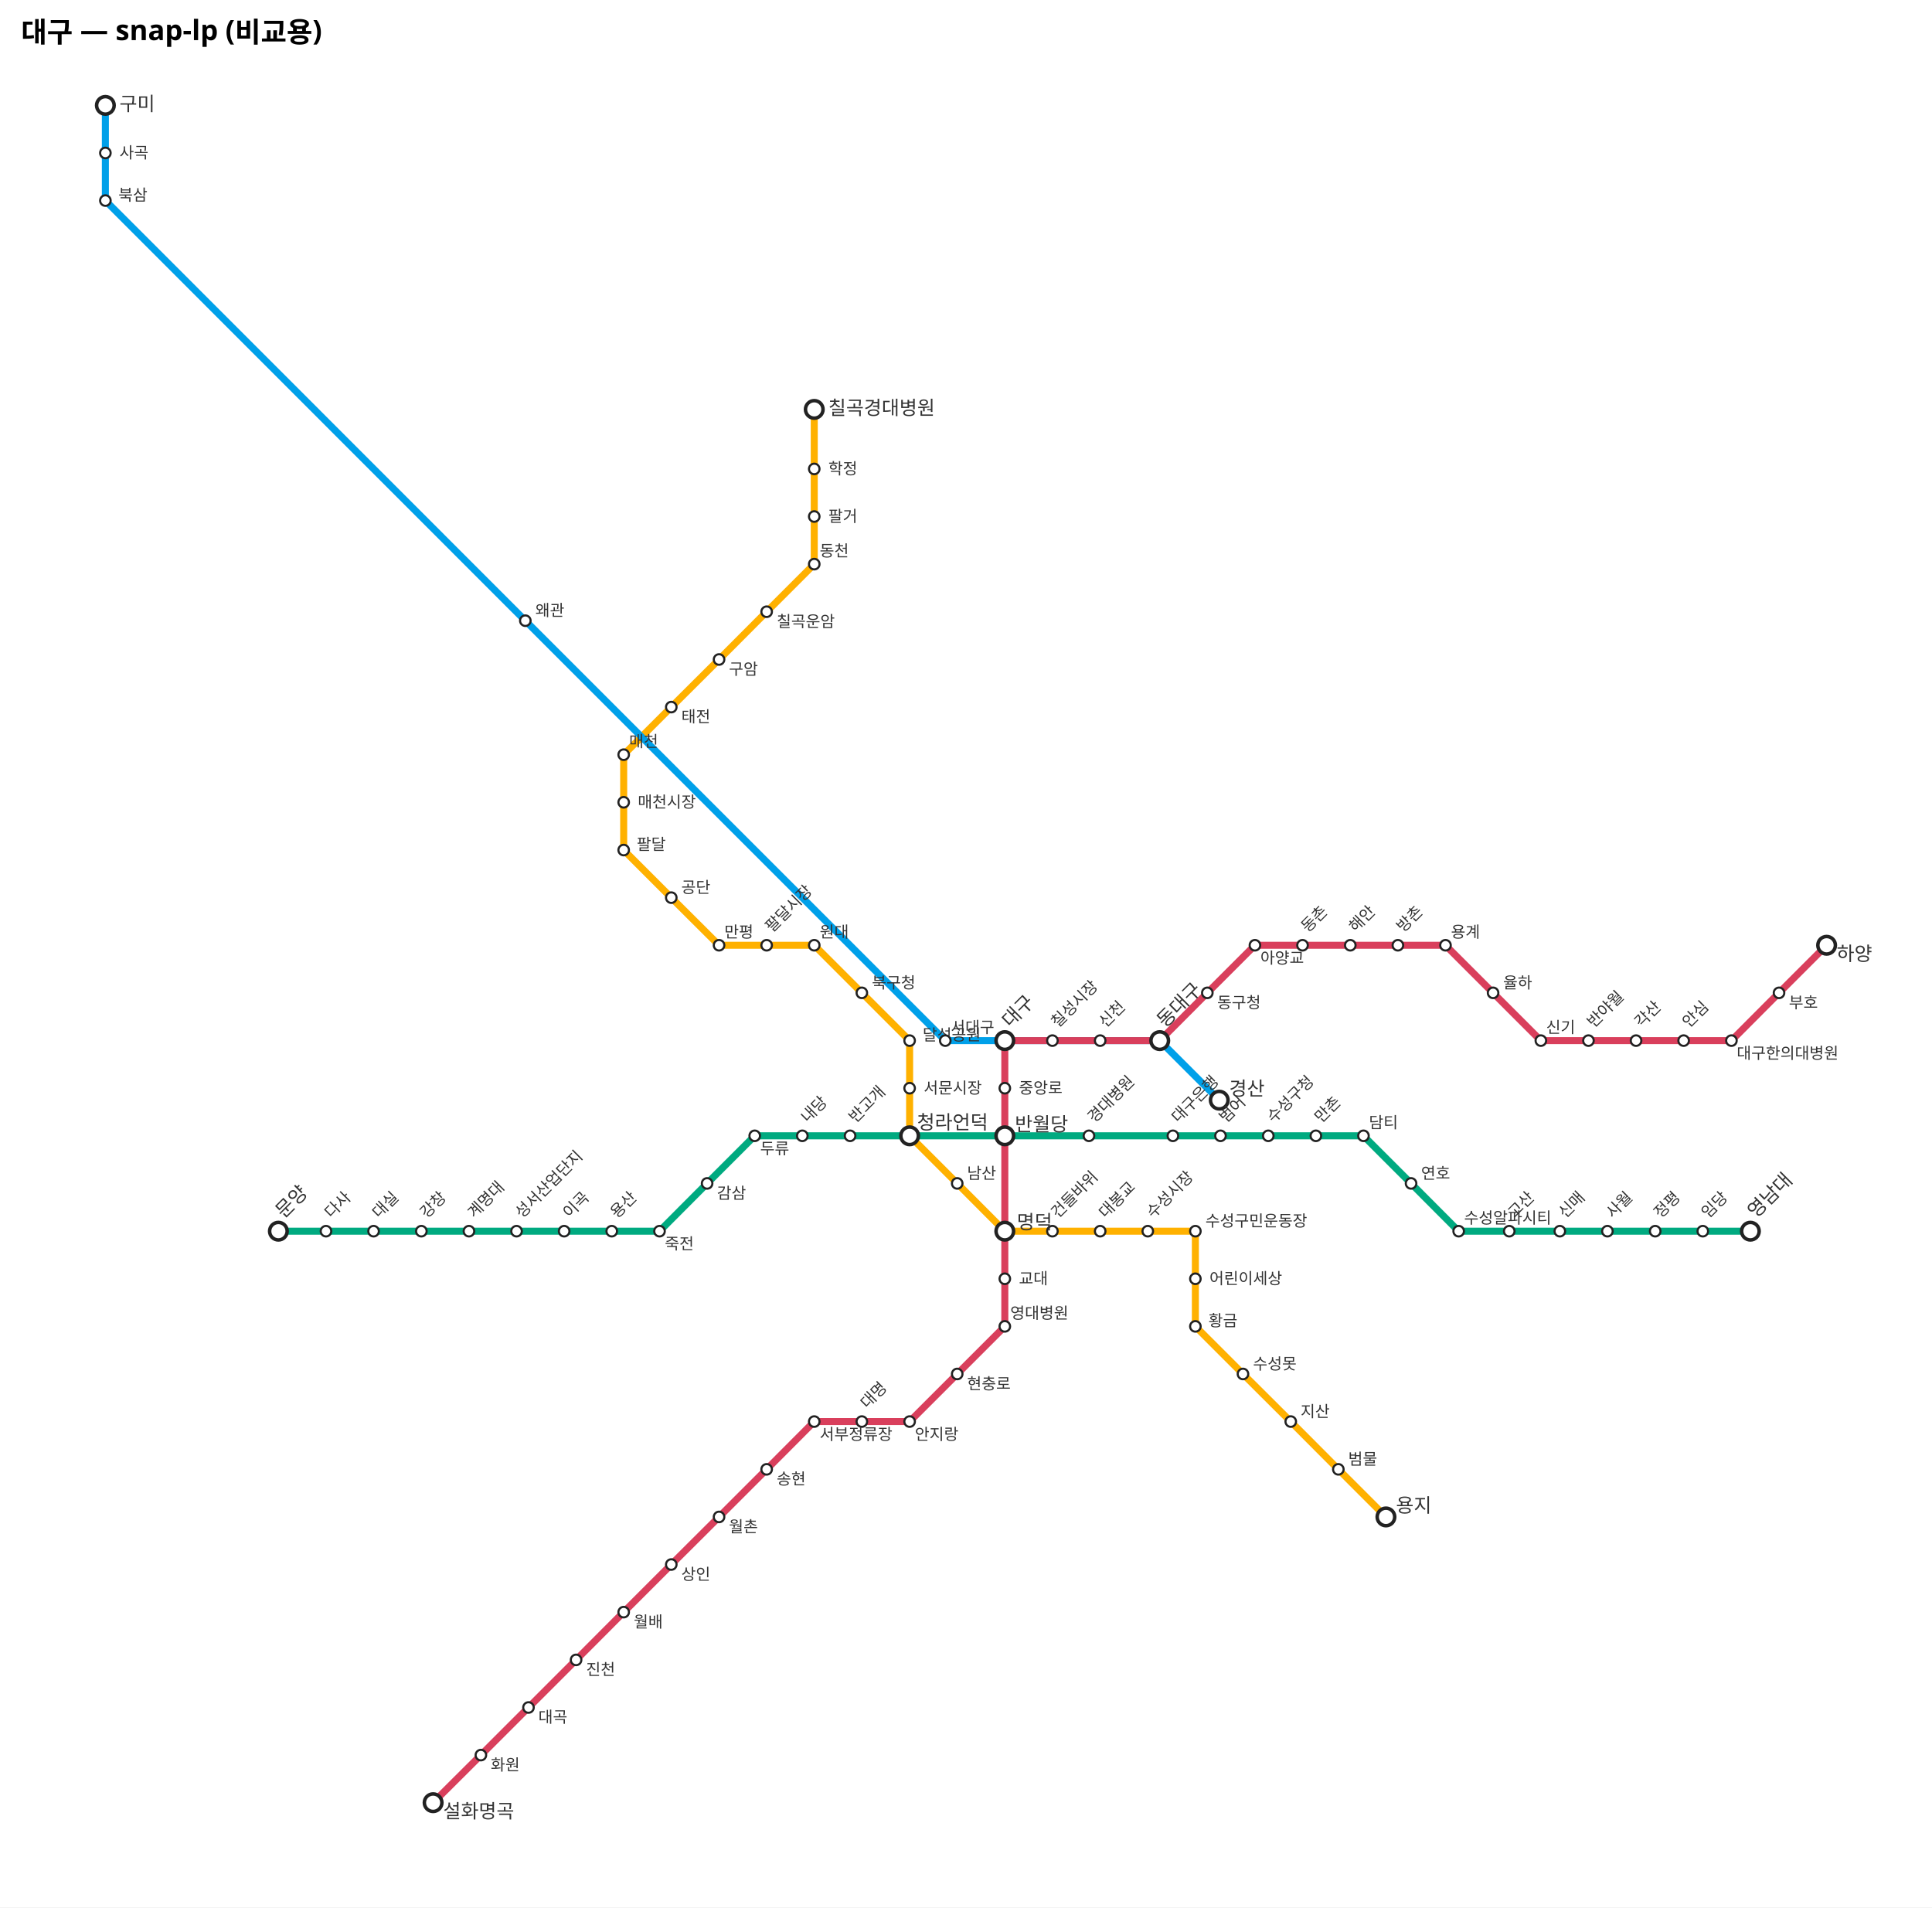
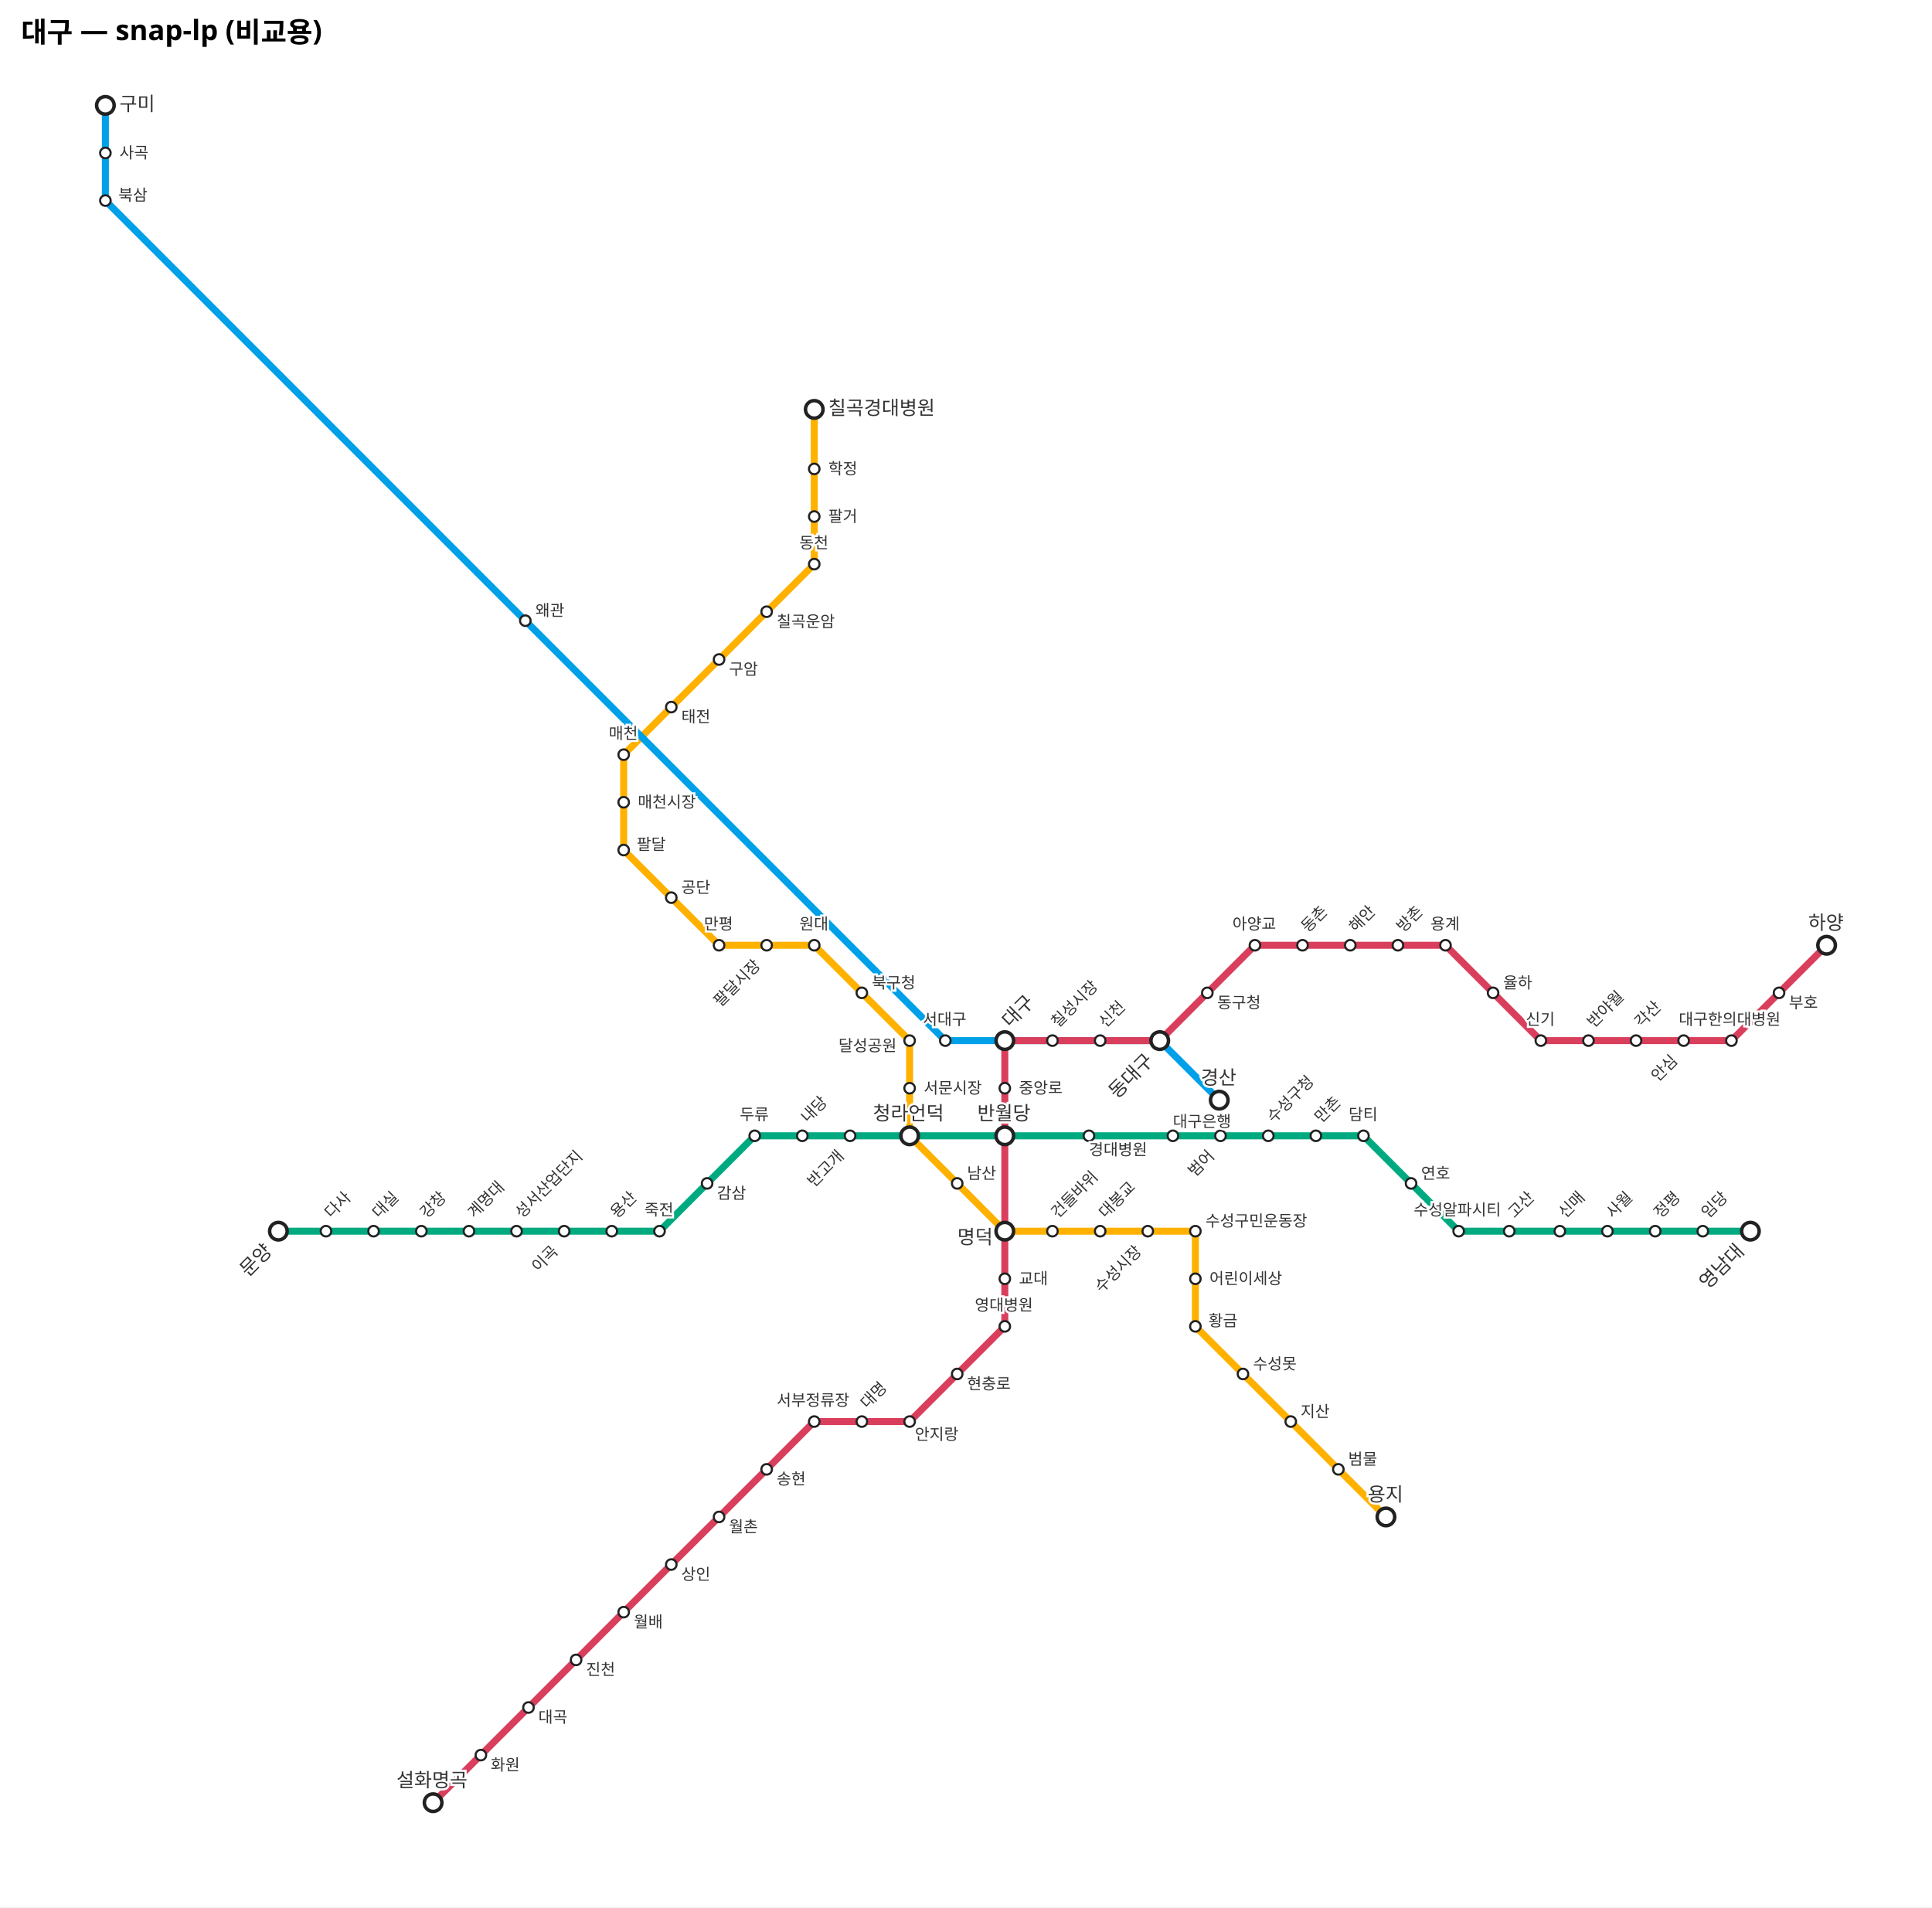
<svg xmlns="http://www.w3.org/2000/svg" viewBox="0 0 1100 1086" font-family="sans-serif">
  <rect width="100%" height="100%" fill="#fff" />
  <text x="12" y="24" font-size="16" font-weight="700">대구 — snap-lp (비교용)</text>
  <line x1="931.5" y1="592.5" x2="904.4" y2="592.5" stroke="#D93F5C" stroke-width="4" stroke-linecap="round" />
  <line x1="931.5" y1="592.5" x2="958.6" y2="592.5" stroke="#D93F5C" stroke-width="4" stroke-linecap="round" />
  <line x1="402.6" y1="673.8" x2="429.7" y2="646.7" stroke="#00AA80" stroke-width="4" stroke-linecap="round" />
  <line x1="402.6" y1="673.8" x2="375.5" y2="701.0" stroke="#00AA80" stroke-width="4" stroke-linecap="round" />
  <line x1="239.9" y1="701.0" x2="267.0" y2="701.0" stroke="#00AA80" stroke-width="4" stroke-linecap="round" />
  <line x1="239.9" y1="701.0" x2="212.7" y2="701.0" stroke="#00AA80" stroke-width="4" stroke-linecap="round" />
  <line x1="599.2" y1="701.0" x2="626.4" y2="701.0" stroke="#FFB100" stroke-width="4" stroke-linecap="round" />
  <line x1="599.2" y1="701.0" x2="572.1" y2="701.0" stroke="#FFB100" stroke-width="4" stroke-linecap="round" />
  <line x1="620.0" y1="646.7" x2="667.8" y2="646.7" stroke="#00AA80" stroke-width="4" stroke-linecap="round" />
  <line x1="620.0" y1="646.7" x2="572.1" y2="646.7" stroke="#00AA80" stroke-width="4" stroke-linecap="round" />
  <line x1="694.2" y1="626.4" x2="660.3" y2="592.5" stroke="#00A0E9" stroke-width="4" stroke-linecap="round" />
  <line x1="267.0" y1="701.0" x2="294.1" y2="701.0" stroke="#00AA80" stroke-width="4" stroke-linecap="round" />
  <line x1="859.3" y1="701.0" x2="830.5" y2="701.0" stroke="#00AA80" stroke-width="4" stroke-linecap="round" />
  <line x1="859.3" y1="701.0" x2="888.1" y2="701.0" stroke="#00AA80" stroke-width="4" stroke-linecap="round" />
  <line x1="382.2" y1="511.1" x2="409.4" y2="538.2" stroke="#FFB100" stroke-width="4" stroke-linecap="round" />
  <line x1="382.2" y1="511.1" x2="355.1" y2="484.0" stroke="#FFB100" stroke-width="4" stroke-linecap="round" />
  <line x1="572.1" y1="728.1" x2="572.1" y2="701.0" stroke="#D93F5C" stroke-width="4" stroke-linecap="round" />
  <line x1="572.1" y1="728.1" x2="572.1" y2="755.2" stroke="#D93F5C" stroke-width="4" stroke-linecap="round" />
  <line x1="60.0" y1="60.0" x2="60.0" y2="87.1" stroke="#00A0E9" stroke-width="4" stroke-linecap="round" />
  <line x1="409.4" y1="375.5" x2="436.5" y2="348.3" stroke="#FFB100" stroke-width="4" stroke-linecap="round" />
  <line x1="409.4" y1="375.5" x2="382.2" y2="402.6" stroke="#FFB100" stroke-width="4" stroke-linecap="round" />
  <line x1="545.0" y1="673.8" x2="572.1" y2="701.0" stroke="#FFB100" stroke-width="4" stroke-linecap="round" />
  <line x1="545.0" y1="673.8" x2="517.9" y2="646.7" stroke="#FFB100" stroke-width="4" stroke-linecap="round" />
  <line x1="456.8" y1="646.7" x2="429.7" y2="646.7" stroke="#00AA80" stroke-width="4" stroke-linecap="round" />
  <line x1="456.8" y1="646.7" x2="484.0" y2="646.7" stroke="#00AA80" stroke-width="4" stroke-linecap="round" />
  <line x1="185.6" y1="701.0" x2="212.7" y2="701.0" stroke="#00AA80" stroke-width="4" stroke-linecap="round" />
  <line x1="185.6" y1="701.0" x2="158.5" y2="701.0" stroke="#00AA80" stroke-width="4" stroke-linecap="round" />
  <line x1="517.9" y1="592.5" x2="490.7" y2="565.3" stroke="#FFB100" stroke-width="4" stroke-linecap="round" />
  <line x1="517.9" y1="592.5" x2="517.9" y2="619.6" stroke="#FFB100" stroke-width="4" stroke-linecap="round" />
  <line x1="776.3" y1="646.7" x2="749.2" y2="646.7" stroke="#00AA80" stroke-width="4" stroke-linecap="round" />
  <line x1="776.3" y1="646.7" x2="803.4" y2="673.8" stroke="#00AA80" stroke-width="4" stroke-linecap="round" />
  <line x1="300.9" y1="972.2" x2="328.0" y2="945.1" stroke="#D93F5C" stroke-width="4" stroke-linecap="round" />
  <line x1="300.9" y1="972.2" x2="273.8" y2="999.3" stroke="#D93F5C" stroke-width="4" stroke-linecap="round" />
  <line x1="572.1" y1="592.5" x2="660.3" y2="592.5" stroke="#00A0E9" stroke-width="4" stroke-linecap="round" />
  <line x1="572.1" y1="592.5" x2="538.2" y2="592.5" stroke="#00A0E9" stroke-width="4" stroke-linecap="round" />
  <line x1="572.1" y1="592.5" x2="572.1" y2="619.6" stroke="#D93F5C" stroke-width="4" stroke-linecap="round" />
  <line x1="572.1" y1="592.5" x2="599.2" y2="592.5" stroke="#D93F5C" stroke-width="4" stroke-linecap="round" />
  <line x1="667.8" y1="646.7" x2="694.9" y2="646.7" stroke="#00AA80" stroke-width="4" stroke-linecap="round" />
  <line x1="985.8" y1="592.5" x2="1012.9" y2="565.3" stroke="#D93F5C" stroke-width="4" stroke-linecap="round" />
  <line x1="985.8" y1="592.5" x2="958.6" y2="592.5" stroke="#D93F5C" stroke-width="4" stroke-linecap="round" />
  <line x1="490.7" y1="809.4" x2="463.6" y2="809.4" stroke="#D93F5C" stroke-width="4" stroke-linecap="round" />
  <line x1="490.7" y1="809.4" x2="517.9" y2="809.4" stroke="#D93F5C" stroke-width="4" stroke-linecap="round" />
  <line x1="626.4" y1="701.0" x2="653.5" y2="701.0" stroke="#FFB100" stroke-width="4" stroke-linecap="round" />
  <line x1="687.4" y1="565.3" x2="660.3" y2="592.5" stroke="#D93F5C" stroke-width="4" stroke-linecap="round" />
  <line x1="687.4" y1="565.3" x2="714.5" y2="538.2" stroke="#D93F5C" stroke-width="4" stroke-linecap="round" />
  <line x1="660.3" y1="592.5" x2="626.4" y2="592.5" stroke="#D93F5C" stroke-width="4" stroke-linecap="round" />
  <line x1="463.6" y1="321.2" x2="436.5" y2="348.3" stroke="#FFB100" stroke-width="4" stroke-linecap="round" />
  <line x1="463.6" y1="321.2" x2="463.6" y2="294.1" stroke="#FFB100" stroke-width="4" stroke-linecap="round" />
  <line x1="741.6" y1="538.2" x2="714.5" y2="538.2" stroke="#D93F5C" stroke-width="4" stroke-linecap="round" />
  <line x1="741.6" y1="538.2" x2="768.8" y2="538.2" stroke="#D93F5C" stroke-width="4" stroke-linecap="round" />
  <line x1="749.2" y1="646.7" x2="722.1" y2="646.7" stroke="#00AA80" stroke-width="4" stroke-linecap="round" />
  <line x1="409.4" y1="538.2" x2="436.5" y2="538.2" stroke="#FFB100" stroke-width="4" stroke-linecap="round" />
  <line x1="355.1" y1="429.7" x2="355.1" y2="456.8" stroke="#FFB100" stroke-width="4" stroke-linecap="round" />
  <line x1="355.1" y1="429.7" x2="382.2" y2="402.6" stroke="#FFB100" stroke-width="4" stroke-linecap="round" />
  <line x1="355.1" y1="456.8" x2="355.1" y2="484.0" stroke="#FFB100" stroke-width="4" stroke-linecap="round" />
  <line x1="572.1" y1="701.0" x2="572.1" y2="646.7" stroke="#D93F5C" stroke-width="4" stroke-linecap="round" />
  <line x1="484.0" y1="646.7" x2="517.9" y2="646.7" stroke="#00AA80" stroke-width="4" stroke-linecap="round" />
  <line x1="904.4" y1="592.5" x2="877.3" y2="592.5" stroke="#D93F5C" stroke-width="4" stroke-linecap="round" />
  <line x1="572.1" y1="646.7" x2="572.1" y2="619.6" stroke="#D93F5C" stroke-width="4" stroke-linecap="round" />
  <line x1="572.1" y1="646.7" x2="517.9" y2="646.7" stroke="#00AA80" stroke-width="4" stroke-linecap="round" />
  <line x1="795.9" y1="538.2" x2="823.0" y2="538.2" stroke="#D93F5C" stroke-width="4" stroke-linecap="round" />
  <line x1="795.9" y1="538.2" x2="768.8" y2="538.2" stroke="#D93F5C" stroke-width="4" stroke-linecap="round" />
  <line x1="762.0" y1="836.6" x2="789.1" y2="863.7" stroke="#FFB100" stroke-width="4" stroke-linecap="round" />
  <line x1="762.0" y1="836.6" x2="734.9" y2="809.4" stroke="#FFB100" stroke-width="4" stroke-linecap="round" />
  <line x1="694.9" y1="646.7" x2="722.1" y2="646.7" stroke="#00AA80" stroke-width="4" stroke-linecap="round" />
  <line x1="1012.9" y1="565.3" x2="1040.0" y2="538.2" stroke="#D93F5C" stroke-width="4" stroke-linecap="round" />
  <line x1="490.7" y1="565.3" x2="463.6" y2="538.2" stroke="#FFB100" stroke-width="4" stroke-linecap="round" />
  <line x1="60.0" y1="114.2" x2="60.0" y2="87.1" stroke="#00A0E9" stroke-width="4" stroke-linecap="round" />
  <line x1="60.0" y1="114.2" x2="299.1" y2="353.4" stroke="#00A0E9" stroke-width="4" stroke-linecap="round" />
  <line x1="915.2" y1="701.0" x2="888.1" y2="701.0" stroke="#00AA80" stroke-width="4" stroke-linecap="round" />
  <line x1="915.2" y1="701.0" x2="942.4" y2="701.0" stroke="#00AA80" stroke-width="4" stroke-linecap="round" />
  <line x1="382.2" y1="890.8" x2="355.1" y2="917.9" stroke="#D93F5C" stroke-width="4" stroke-linecap="round" />
  <line x1="382.2" y1="890.8" x2="409.4" y2="863.7" stroke="#D93F5C" stroke-width="4" stroke-linecap="round" />
  <line x1="538.2" y1="592.5" x2="299.1" y2="353.4" stroke="#00A0E9" stroke-width="4" stroke-linecap="round" />
  <line x1="517.9" y1="619.6" x2="517.9" y2="646.7" stroke="#FFB100" stroke-width="4" stroke-linecap="round" />
  <line x1="463.6" y1="809.4" x2="436.5" y2="836.6" stroke="#D93F5C" stroke-width="4" stroke-linecap="round" />
  <line x1="246.6" y1="1026.4" x2="273.8" y2="999.3" stroke="#D93F5C" stroke-width="4" stroke-linecap="round" />
  <line x1="294.1" y1="701.0" x2="321.2" y2="701.0" stroke="#00AA80" stroke-width="4" stroke-linecap="round" />
  <line x1="436.5" y1="836.6" x2="409.4" y2="863.7" stroke="#D93F5C" stroke-width="4" stroke-linecap="round" />
  <line x1="680.6" y1="701.0" x2="653.5" y2="701.0" stroke="#FFB100" stroke-width="4" stroke-linecap="round" />
  <line x1="680.6" y1="701.0" x2="680.6" y2="728.1" stroke="#FFB100" stroke-width="4" stroke-linecap="round" />
  <line x1="707.7" y1="782.3" x2="734.9" y2="809.4" stroke="#FFB100" stroke-width="4" stroke-linecap="round" />
  <line x1="707.7" y1="782.3" x2="680.6" y2="755.2" stroke="#FFB100" stroke-width="4" stroke-linecap="round" />
  <line x1="830.5" y1="701.0" x2="803.4" y2="673.8" stroke="#00AA80" stroke-width="4" stroke-linecap="round" />
  <line x1="877.3" y1="592.5" x2="850.1" y2="565.3" stroke="#D93F5C" stroke-width="4" stroke-linecap="round" />
  <line x1="626.4" y1="592.5" x2="599.2" y2="592.5" stroke="#D93F5C" stroke-width="4" stroke-linecap="round" />
  <line x1="517.9" y1="809.4" x2="545.0" y2="782.3" stroke="#D93F5C" stroke-width="4" stroke-linecap="round" />
  <line x1="680.6" y1="728.1" x2="680.6" y2="755.2" stroke="#FFB100" stroke-width="4" stroke-linecap="round" />
  <line x1="996.6" y1="701.0" x2="969.5" y2="701.0" stroke="#00AA80" stroke-width="4" stroke-linecap="round" />
  <line x1="572.1" y1="755.2" x2="545.0" y2="782.3" stroke="#D93F5C" stroke-width="4" stroke-linecap="round" />
  <line x1="823.0" y1="538.2" x2="850.1" y2="565.3" stroke="#D93F5C" stroke-width="4" stroke-linecap="round" />
  <line x1="348.3" y1="701.0" x2="321.2" y2="701.0" stroke="#00AA80" stroke-width="4" stroke-linecap="round" />
  <line x1="348.3" y1="701.0" x2="375.5" y2="701.0" stroke="#00AA80" stroke-width="4" stroke-linecap="round" />
  <line x1="463.6" y1="538.2" x2="436.5" y2="538.2" stroke="#FFB100" stroke-width="4" stroke-linecap="round" />
  <line x1="355.1" y1="917.9" x2="328.0" y2="945.1" stroke="#D93F5C" stroke-width="4" stroke-linecap="round" />
  <line x1="969.5" y1="701.0" x2="942.4" y2="701.0" stroke="#00AA80" stroke-width="4" stroke-linecap="round" />
  <line x1="463.6" y1="233.1" x2="463.6" y2="267.0" stroke="#FFB100" stroke-width="4" stroke-linecap="round" />
  <line x1="463.6" y1="294.1" x2="463.6" y2="267.0" stroke="#FFB100" stroke-width="4" stroke-linecap="round" />
  <circle cx="931.5" cy="592.5" r="3" fill="#fff" stroke="#222" stroke-width="1.2" />
-   <text x="934.5" y="585.5" font-size="9" fill="#333" transform="rotate(-45 934.5 585.5)">각산</text>
  <circle cx="402.6" cy="673.8" r="3" fill="#fff" stroke="#222" stroke-width="1.2" />
-   <text x="408.2" y="682.5" font-size="9" fill="#333">감삼</text>
  <circle cx="239.9" cy="701.0" r="3" fill="#fff" stroke="#222" stroke-width="1.2" />
-   <text x="242.9" y="694.0" font-size="9" fill="#333" transform="rotate(-45 242.9 694.0)">강창</text>
  <circle cx="599.2" cy="701.0" r="3" fill="#fff" stroke="#222" stroke-width="1.2" />
-   <text x="602.2" y="694.0" font-size="9" fill="#333" transform="rotate(-45 602.2 694.0)">건들바위</text>
  <circle cx="620.0" cy="646.7" r="3" fill="#fff" stroke="#222" stroke-width="1.2" />
-   <text x="623.0" y="639.7" font-size="9" fill="#333" transform="rotate(-45 623.0 639.7)">경대병원</text>
  <circle cx="694.2" cy="626.4" r="5" fill="#fff" stroke="#222" stroke-width="2" />
-   <text x="699.8" y="623.7" font-size="11" fill="#333">경산</text>
  <circle cx="267.0" cy="701.0" r="3" fill="#fff" stroke="#222" stroke-width="1.2" />
-   <text x="270.0" y="694.0" font-size="9" fill="#333" transform="rotate(-45 270.0 694.0)">계명대</text>
  <circle cx="859.3" cy="701.0" r="3" fill="#fff" stroke="#222" stroke-width="1.2" />
-   <text x="862.3" y="694.0" font-size="9" fill="#333" transform="rotate(-45 862.3 694.0)">고산</text>
  <circle cx="382.2" cy="511.1" r="3" fill="#fff" stroke="#222" stroke-width="1.2" />
-   <text x="387.9" y="508.4" font-size="9" fill="#333">공단</text>
  <circle cx="572.1" cy="728.1" r="3" fill="#fff" stroke="#222" stroke-width="1.2" />
-   <text x="580.1" y="731.1" font-size="9" fill="#333">교대</text>
  <circle cx="60.0" cy="60.0" r="5" fill="#fff" stroke="#222" stroke-width="2" />
-   <text x="68.0" y="63.0" font-size="11" fill="#333">구미</text>
  <circle cx="409.4" cy="375.5" r="3" fill="#fff" stroke="#222" stroke-width="1.2" />
-   <text x="415.0" y="384.1" font-size="9" fill="#333">구암</text>
  <circle cx="545.0" cy="673.8" r="3" fill="#fff" stroke="#222" stroke-width="1.2" />
-   <text x="550.6" y="671.2" font-size="9" fill="#333">남산</text>
  <circle cx="456.8" cy="646.7" r="3" fill="#fff" stroke="#222" stroke-width="1.2" />
-   <text x="459.8" y="639.7" font-size="9" fill="#333" transform="rotate(-45 459.8 639.7)">내당</text>
  <circle cx="185.6" cy="701.0" r="3" fill="#fff" stroke="#222" stroke-width="1.2" />
-   <text x="188.6" y="694.0" font-size="9" fill="#333" transform="rotate(-45 188.6 694.0)">다사</text>
  <circle cx="517.9" cy="592.5" r="3" fill="#fff" stroke="#222" stroke-width="1.2" />
-   <text x="525.3" y="592.4" font-size="9" fill="#333">달성공원</text>
  <circle cx="776.3" cy="646.7" r="3" fill="#fff" stroke="#222" stroke-width="1.2" />
-   <text x="779.4" y="642.3" font-size="9" fill="#333">담티</text>
  <circle cx="300.9" cy="972.2" r="3" fill="#fff" stroke="#222" stroke-width="1.2" />
-   <text x="306.5" y="980.8" font-size="9" fill="#333">대곡</text>
  <circle cx="572.1" cy="592.5" r="5" fill="#fff" stroke="#222" stroke-width="2" />
-   <text x="575.1" y="585.5" font-size="11" fill="#333" transform="rotate(-45 575.1 585.5)">대구</text>
  <circle cx="667.8" cy="646.7" r="3" fill="#fff" stroke="#222" stroke-width="1.2" />
-   <text x="670.8" y="639.7" font-size="9" fill="#333" transform="rotate(-45 670.8 639.7)">대구은행</text>
  <circle cx="985.8" cy="592.5" r="3" fill="#fff" stroke="#222" stroke-width="1.2" />
-   <text x="988.8" y="602.8" font-size="9" fill="#333">대구한의대병원</text>
  <circle cx="490.7" cy="809.4" r="3" fill="#fff" stroke="#222" stroke-width="1.2" />
-   <text x="493.7" y="802.4" font-size="9" fill="#333" transform="rotate(-45 493.7 802.4)">대명</text>
  <circle cx="626.4" cy="701.0" r="3" fill="#fff" stroke="#222" stroke-width="1.2" />
-   <text x="629.4" y="694.0" font-size="9" fill="#333" transform="rotate(-45 629.4 694.0)">대봉교</text>
  <circle cx="212.7" cy="701.0" r="3" fill="#fff" stroke="#222" stroke-width="1.2" />
-   <text x="215.7" y="694.0" font-size="9" fill="#333" transform="rotate(-45 215.7 694.0)">대실</text>
  <circle cx="687.4" cy="565.3" r="3" fill="#fff" stroke="#222" stroke-width="1.2" />
-   <text x="693.0" y="574.0" font-size="9" fill="#333">동구청</text>
  <circle cx="660.3" cy="592.5" r="5" fill="#fff" stroke="#222" stroke-width="2" />
-   <text x="663.3" y="585.5" font-size="11" fill="#333" transform="rotate(-45 663.3 585.5)">동대구</text>
  <circle cx="463.6" cy="321.2" r="3" fill="#fff" stroke="#222" stroke-width="1.2" />
-   <text x="466.7" y="316.8" font-size="9" fill="#333">동천</text>
  <circle cx="741.6" cy="538.2" r="3" fill="#fff" stroke="#222" stroke-width="1.2" />
-   <text x="744.6" y="531.2" font-size="9" fill="#333" transform="rotate(-45 744.6 531.2)">동촌</text>
  <circle cx="429.7" cy="646.7" r="3" fill="#fff" stroke="#222" stroke-width="1.2" />
-   <text x="432.8" y="657.1" font-size="9" fill="#333">두류</text>
  <circle cx="749.2" cy="646.7" r="3" fill="#fff" stroke="#222" stroke-width="1.2" />
-   <text x="752.2" y="639.7" font-size="9" fill="#333" transform="rotate(-45 752.2 639.7)">만촌</text>
  <circle cx="409.4" cy="538.2" r="3" fill="#fff" stroke="#222" stroke-width="1.2" />
-   <text x="412.4" y="533.8" font-size="9" fill="#333">만평</text>
  <circle cx="355.1" cy="429.7" r="3" fill="#fff" stroke="#222" stroke-width="1.2" />
-   <text x="358.2" y="425.3" font-size="9" fill="#333">매천</text>
  <circle cx="355.1" cy="456.8" r="3" fill="#fff" stroke="#222" stroke-width="1.2" />
-   <text x="363.1" y="459.8" font-size="9" fill="#333">매천시장</text>
  <circle cx="572.1" cy="701.0" r="5" fill="#fff" stroke="#222" stroke-width="2" />
-   <text x="578.9" y="699.7" font-size="11" fill="#333">명덕</text>
  <circle cx="158.5" cy="701.0" r="5" fill="#fff" stroke="#222" stroke-width="2" />
-   <text x="161.5" y="694.0" font-size="11" fill="#333" transform="rotate(-45 161.5 694.0)">문양</text>
  <circle cx="484.0" cy="646.7" r="3" fill="#fff" stroke="#222" stroke-width="1.2" />
-   <text x="487.0" y="639.7" font-size="9" fill="#333" transform="rotate(-45 487.0 639.7)">반고개</text>
  <circle cx="904.4" cy="592.5" r="3" fill="#fff" stroke="#222" stroke-width="1.2" />
-   <text x="907.4" y="585.5" font-size="9" fill="#333" transform="rotate(-45 907.4 585.5)">반야월</text>
  <circle cx="572.1" cy="646.7" r="5" fill="#fff" stroke="#222" stroke-width="2" />
-   <text x="577.8" y="644.0" font-size="11" fill="#333">반월당</text>
  <circle cx="795.9" cy="538.2" r="3" fill="#fff" stroke="#222" stroke-width="1.2" />
-   <text x="798.9" y="531.2" font-size="9" fill="#333" transform="rotate(-45 798.9 531.2)">방촌</text>
  <circle cx="762.0" cy="836.6" r="3" fill="#fff" stroke="#222" stroke-width="1.2" />
-   <text x="767.6" y="833.9" font-size="9" fill="#333">범물</text>
  <circle cx="694.9" cy="646.7" r="3" fill="#fff" stroke="#222" stroke-width="1.2" />
-   <text x="697.9" y="639.7" font-size="9" fill="#333" transform="rotate(-45 697.9 639.7)">범어</text>
  <circle cx="1012.9" cy="565.3" r="3" fill="#fff" stroke="#222" stroke-width="1.2" />
-   <text x="1018.5" y="574.0" font-size="9" fill="#333">부호</text>
  <circle cx="490.7" cy="565.3" r="3" fill="#fff" stroke="#222" stroke-width="1.2" />
-   <text x="496.4" y="562.7" font-size="9" fill="#333">북구청</text>
  <circle cx="60.0" cy="114.2" r="3" fill="#fff" stroke="#222" stroke-width="1.2" />
-   <text x="67.4" y="114.2" font-size="9" fill="#333">북삼</text>
  <circle cx="60.0" cy="87.1" r="3" fill="#fff" stroke="#222" stroke-width="1.2" />
-   <text x="68.0" y="90.1" font-size="9" fill="#333">사곡</text>
  <circle cx="915.2" cy="701.0" r="3" fill="#fff" stroke="#222" stroke-width="1.2" />
-   <text x="918.2" y="694.0" font-size="9" fill="#333" transform="rotate(-45 918.2 694.0)">사월</text>
  <circle cx="382.2" cy="890.8" r="3" fill="#fff" stroke="#222" stroke-width="1.2" />
-   <text x="387.9" y="899.5" font-size="9" fill="#333">상인</text>
  <circle cx="538.2" cy="592.5" r="3" fill="#fff" stroke="#222" stroke-width="1.2" />
-   <text x="541.3" y="588.1" font-size="9" fill="#333">서대구</text>
  <circle cx="517.9" cy="619.6" r="3" fill="#fff" stroke="#222" stroke-width="1.2" />
-   <text x="525.9" y="622.6" font-size="9" fill="#333">서문시장</text>
  <circle cx="463.6" cy="809.4" r="3" fill="#fff" stroke="#222" stroke-width="1.2" />
-   <text x="466.7" y="819.8" font-size="9" fill="#333">서부정류장</text>
  <circle cx="246.6" cy="1026.4" r="5" fill="#fff" stroke="#222" stroke-width="2" />
-   <text x="252.3" y="1035.1" font-size="11" fill="#333">설화명곡</text>
  <circle cx="294.1" cy="701.0" r="3" fill="#fff" stroke="#222" stroke-width="1.2" />
-   <text x="297.1" y="694.0" font-size="9" fill="#333" transform="rotate(-45 297.1 694.0)">성서산업단지</text>
  <circle cx="436.5" cy="836.6" r="3" fill="#fff" stroke="#222" stroke-width="1.2" />
-   <text x="442.2" y="845.2" font-size="9" fill="#333">송현</text>
  <circle cx="680.6" cy="701.0" r="3" fill="#fff" stroke="#222" stroke-width="1.2" />
-   <text x="686.3" y="698.3" font-size="9" fill="#333">수성구민운동장</text>
  <circle cx="722.1" cy="646.7" r="3" fill="#fff" stroke="#222" stroke-width="1.2" />
-   <text x="725.1" y="639.7" font-size="9" fill="#333" transform="rotate(-45 725.1 639.7)">수성구청</text>
  <circle cx="707.7" cy="782.3" r="3" fill="#fff" stroke="#222" stroke-width="1.2" />
-   <text x="713.4" y="779.7" font-size="9" fill="#333">수성못</text>
  <circle cx="653.5" cy="701.0" r="3" fill="#fff" stroke="#222" stroke-width="1.2" />
-   <text x="656.5" y="694.0" font-size="9" fill="#333" transform="rotate(-45 656.5 694.0)">수성시장</text>
  <circle cx="830.5" cy="701.0" r="3" fill="#fff" stroke="#222" stroke-width="1.2" />
-   <text x="833.6" y="696.6" font-size="9" fill="#333">수성알파시티</text>
  <circle cx="877.3" cy="592.5" r="3" fill="#fff" stroke="#222" stroke-width="1.2" />
-   <text x="880.3" y="588.1" font-size="9" fill="#333">신기</text>
  <circle cx="888.1" cy="701.0" r="3" fill="#fff" stroke="#222" stroke-width="1.2" />
-   <text x="891.1" y="694.0" font-size="9" fill="#333" transform="rotate(-45 891.1 694.0)">신매</text>
  <circle cx="626.4" cy="592.5" r="3" fill="#fff" stroke="#222" stroke-width="1.2" />
-   <text x="629.4" y="585.5" font-size="9" fill="#333" transform="rotate(-45 629.4 585.5)">신천</text>
  <circle cx="714.5" cy="538.2" r="3" fill="#fff" stroke="#222" stroke-width="1.2" />
-   <text x="717.6" y="548.6" font-size="9" fill="#333">아양교</text>
  <circle cx="958.6" cy="592.5" r="3" fill="#fff" stroke="#222" stroke-width="1.2" />
-   <text x="961.6" y="585.5" font-size="9" fill="#333" transform="rotate(-45 961.6 585.5)">안심</text>
  <circle cx="517.9" cy="809.4" r="3" fill="#fff" stroke="#222" stroke-width="1.2" />
-   <text x="520.9" y="819.8" font-size="9" fill="#333">안지랑</text>
  <circle cx="680.6" cy="728.1" r="3" fill="#fff" stroke="#222" stroke-width="1.2" />
-   <text x="688.6" y="731.1" font-size="9" fill="#333">어린이세상</text>
  <circle cx="803.4" cy="673.8" r="3" fill="#fff" stroke="#222" stroke-width="1.2" />
-   <text x="809.1" y="671.2" font-size="9" fill="#333">연호</text>
  <circle cx="996.6" cy="701.0" r="5" fill="#fff" stroke="#222" stroke-width="2" />
-   <text x="999.6" y="694.0" font-size="11" fill="#333" transform="rotate(-45 999.6 694.0)">영남대</text>
  <circle cx="572.1" cy="755.2" r="3" fill="#fff" stroke="#222" stroke-width="1.2" />
-   <text x="575.2" y="750.8" font-size="9" fill="#333">영대병원</text>
  <circle cx="299.1" cy="353.4" r="3" fill="#fff" stroke="#222" stroke-width="1.2" />
-   <text x="304.8" y="350.7" font-size="9" fill="#333">왜관</text>
  <circle cx="823.0" cy="538.2" r="3" fill="#fff" stroke="#222" stroke-width="1.2" />
-   <text x="826.1" y="533.8" font-size="9" fill="#333">용계</text>
  <circle cx="348.3" cy="701.0" r="3" fill="#fff" stroke="#222" stroke-width="1.2" />
-   <text x="351.3" y="694.0" font-size="9" fill="#333" transform="rotate(-45 351.3 694.0)">용산</text>
  <circle cx="789.1" cy="863.7" r="5" fill="#fff" stroke="#222" stroke-width="2" />
-   <text x="794.8" y="861.0" font-size="11" fill="#333">용지</text>
  <circle cx="463.6" cy="538.2" r="3" fill="#fff" stroke="#222" stroke-width="1.2" />
-   <text x="466.7" y="533.8" font-size="9" fill="#333">원대</text>
  <circle cx="355.1" cy="917.9" r="3" fill="#fff" stroke="#222" stroke-width="1.2" />
-   <text x="360.8" y="926.6" font-size="9" fill="#333">월배</text>
  <circle cx="409.4" cy="863.7" r="3" fill="#fff" stroke="#222" stroke-width="1.2" />
-   <text x="415.0" y="872.4" font-size="9" fill="#333">월촌</text>
  <circle cx="850.1" cy="565.3" r="3" fill="#fff" stroke="#222" stroke-width="1.2" />
-   <text x="855.8" y="562.7" font-size="9" fill="#333">율하</text>
  <circle cx="321.2" cy="701.0" r="3" fill="#fff" stroke="#222" stroke-width="1.2" />
-   <text x="324.2" y="694.0" font-size="9" fill="#333" transform="rotate(-45 324.2 694.0)">이곡</text>
  <circle cx="969.5" cy="701.0" r="3" fill="#fff" stroke="#222" stroke-width="1.2" />
-   <text x="972.5" y="694.0" font-size="9" fill="#333" transform="rotate(-45 972.5 694.0)">임당</text>
  <circle cx="942.4" cy="701.0" r="3" fill="#fff" stroke="#222" stroke-width="1.2" />
-   <text x="945.4" y="694.0" font-size="9" fill="#333" transform="rotate(-45 945.4 694.0)">정평</text>
  <circle cx="375.5" cy="701.0" r="3" fill="#fff" stroke="#222" stroke-width="1.2" />
-   <text x="378.5" y="711.3" font-size="9" fill="#333">죽전</text>
  <circle cx="572.1" cy="619.6" r="3" fill="#fff" stroke="#222" stroke-width="1.2" />
-   <text x="580.1" y="622.6" font-size="9" fill="#333">중앙로</text>
  <circle cx="734.9" cy="809.4" r="3" fill="#fff" stroke="#222" stroke-width="1.2" />
-   <text x="740.5" y="806.8" font-size="9" fill="#333">지산</text>
  <circle cx="328.0" cy="945.1" r="3" fill="#fff" stroke="#222" stroke-width="1.2" />
-   <text x="333.7" y="953.7" font-size="9" fill="#333">진천</text>
  <circle cx="517.9" cy="646.7" r="5" fill="#fff" stroke="#222" stroke-width="2" />
-   <text x="522.1" y="642.9" font-size="11" fill="#333">청라언덕</text>
  <circle cx="463.6" cy="233.1" r="5" fill="#fff" stroke="#222" stroke-width="2" />
-   <text x="471.6" y="236.1" font-size="11" fill="#333">칠곡경대병원</text>
  <circle cx="436.5" cy="348.3" r="3" fill="#fff" stroke="#222" stroke-width="1.2" />
-   <text x="442.2" y="357.0" font-size="9" fill="#333">칠곡운암</text>
  <circle cx="599.2" cy="592.5" r="3" fill="#fff" stroke="#222" stroke-width="1.2" />
-   <text x="602.2" y="585.5" font-size="9" fill="#333" transform="rotate(-45 602.2 585.5)">칠성시장</text>
  <circle cx="382.2" cy="402.6" r="3" fill="#fff" stroke="#222" stroke-width="1.2" />
-   <text x="387.9" y="411.2" font-size="9" fill="#333">태전</text>
  <circle cx="463.6" cy="294.1" r="3" fill="#fff" stroke="#222" stroke-width="1.2" />
-   <text x="471.6" y="297.1" font-size="9" fill="#333">팔거</text>
  <circle cx="355.1" cy="484.0" r="3" fill="#fff" stroke="#222" stroke-width="1.2" />
-   <text x="362.5" y="483.9" font-size="9" fill="#333">팔달</text>
  <circle cx="436.5" cy="538.2" r="3" fill="#fff" stroke="#222" stroke-width="1.2" />
-   <text x="439.5" y="531.2" font-size="9" fill="#333" transform="rotate(-45 439.5 531.2)">팔달시장</text>
  <circle cx="1040.0" cy="538.2" r="5" fill="#fff" stroke="#222" stroke-width="2" />
-   <text x="1045.7" y="546.9" font-size="11" fill="#333">하양</text>
  <circle cx="463.6" cy="267.0" r="3" fill="#fff" stroke="#222" stroke-width="1.2" />
-   <text x="471.6" y="270.0" font-size="9" fill="#333">학정</text>
  <circle cx="768.8" cy="538.2" r="3" fill="#fff" stroke="#222" stroke-width="1.2" />
-   <text x="771.8" y="531.2" font-size="9" fill="#333" transform="rotate(-45 771.8 531.2)">해안</text>
  <circle cx="545.0" cy="782.3" r="3" fill="#fff" stroke="#222" stroke-width="1.2" />
-   <text x="550.6" y="791.0" font-size="9" fill="#333">현충로</text>
  <circle cx="273.8" cy="999.3" r="3" fill="#fff" stroke="#222" stroke-width="1.2" />
-   <text x="279.4" y="1008.0" font-size="9" fill="#333">화원</text>
  <circle cx="680.6" cy="755.2" r="3" fill="#fff" stroke="#222" stroke-width="1.2" />
-   <text x="688.0" y="755.1" font-size="9" fill="#333">황금</text>
+   <text x="934.5" y="585.5" font-size="9" fill="#333" text-anchor="start" paint-order="stroke" stroke="#fff" stroke-width="2.5" transform="rotate(-45 934.5 585.5)">각산</text>
+   <text x="408.2" y="682.5" font-size="9" fill="#333" text-anchor="start" paint-order="stroke" stroke="#fff" stroke-width="2.5">감삼</text>
+   <text x="242.9" y="694.0" font-size="9" fill="#333" text-anchor="start" paint-order="stroke" stroke="#fff" stroke-width="2.5" transform="rotate(-45 242.9 694.0)">강창</text>
+   <text x="602.2" y="694.0" font-size="9" fill="#333" text-anchor="start" paint-order="stroke" stroke="#fff" stroke-width="2.5" transform="rotate(-45 602.2 694.0)">건들바위</text>
+   <text x="620.0" y="657.7" font-size="9" fill="#333" text-anchor="start" paint-order="stroke" stroke="#fff" stroke-width="2.5">경대병원</text>
+   <text x="683.7" y="617.4" font-size="11" fill="#333" text-anchor="start" paint-order="stroke" stroke="#fff" stroke-width="2.5">경산</text>
+   <text x="270.0" y="694.0" font-size="9" fill="#333" text-anchor="start" paint-order="stroke" stroke="#fff" stroke-width="2.5" transform="rotate(-45 270.0 694.0)">계명대</text>
+   <text x="862.3" y="694.0" font-size="9" fill="#333" text-anchor="start" paint-order="stroke" stroke="#fff" stroke-width="2.5" transform="rotate(-45 862.3 694.0)">고산</text>
+   <text x="387.9" y="508.4" font-size="9" fill="#333" text-anchor="start" paint-order="stroke" stroke="#fff" stroke-width="2.5">공단</text>
+   <text x="580.1" y="731.1" font-size="9" fill="#333" text-anchor="start" paint-order="stroke" stroke="#fff" stroke-width="2.5">교대</text>
+   <text x="68.0" y="63.0" font-size="11" fill="#333" text-anchor="start" paint-order="stroke" stroke="#fff" stroke-width="2.5">구미</text>
+   <text x="415.0" y="384.1" font-size="9" fill="#333" text-anchor="start" paint-order="stroke" stroke="#fff" stroke-width="2.5">구암</text>
+   <text x="550.6" y="671.2" font-size="9" fill="#333" text-anchor="start" paint-order="stroke" stroke="#fff" stroke-width="2.5">남산</text>
+   <text x="459.8" y="639.7" font-size="9" fill="#333" text-anchor="start" paint-order="stroke" stroke="#fff" stroke-width="2.5" transform="rotate(-45 459.8 639.7)">내당</text>
+   <text x="188.6" y="694.0" font-size="9" fill="#333" text-anchor="start" paint-order="stroke" stroke="#fff" stroke-width="2.5" transform="rotate(-45 188.6 694.0)">다사</text>
+   <text x="510.5" y="598.5" font-size="9" fill="#333" text-anchor="end" paint-order="stroke" stroke="#fff" stroke-width="2.5">달성공원</text>
+   <text x="767.8" y="637.7" font-size="9" fill="#333" text-anchor="start" paint-order="stroke" stroke="#fff" stroke-width="2.5">담티</text>
+   <text x="306.5" y="980.8" font-size="9" fill="#333" text-anchor="start" paint-order="stroke" stroke="#fff" stroke-width="2.5">대곡</text>
+   <text x="575.1" y="585.5" font-size="11" fill="#333" text-anchor="start" paint-order="stroke" stroke="#fff" stroke-width="2.5" transform="rotate(-45 575.1 585.5)">대구</text>
+   <text x="667.8" y="641.7" font-size="9" fill="#333" text-anchor="start" paint-order="stroke" stroke="#fff" stroke-width="2.5">대구은행</text>
+   <text x="955.8" y="583.5" font-size="9" fill="#333" text-anchor="start" paint-order="stroke" stroke="#fff" stroke-width="2.5">대구한의대병원</text>
+   <text x="493.7" y="802.4" font-size="9" fill="#333" text-anchor="start" paint-order="stroke" stroke="#fff" stroke-width="2.5" transform="rotate(-45 493.7 802.4)">대명</text>
+   <text x="629.4" y="694.0" font-size="9" fill="#333" text-anchor="start" paint-order="stroke" stroke="#fff" stroke-width="2.5" transform="rotate(-45 629.4 694.0)">대봉교</text>
+   <text x="215.7" y="694.0" font-size="9" fill="#333" text-anchor="start" paint-order="stroke" stroke="#fff" stroke-width="2.5" transform="rotate(-45 215.7 694.0)">대실</text>
+   <text x="693.0" y="574.0" font-size="9" fill="#333" text-anchor="start" paint-order="stroke" stroke="#fff" stroke-width="2.5">동구청</text>
+   <text x="657.3" y="604.5" font-size="11" fill="#333" text-anchor="end" paint-order="stroke" stroke="#fff" stroke-width="2.5" transform="rotate(-45 657.3 604.5)">동대구</text>
+   <text x="455.1" y="312.2" font-size="9" fill="#333" text-anchor="start" paint-order="stroke" stroke="#fff" stroke-width="2.5">동천</text>
+   <text x="744.6" y="531.2" font-size="9" fill="#333" text-anchor="start" paint-order="stroke" stroke="#fff" stroke-width="2.5" transform="rotate(-45 744.6 531.2)">동촌</text>
+   <text x="421.2" y="637.7" font-size="9" fill="#333" text-anchor="start" paint-order="stroke" stroke="#fff" stroke-width="2.5">두류</text>
+   <text x="752.2" y="639.7" font-size="9" fill="#333" text-anchor="start" paint-order="stroke" stroke="#fff" stroke-width="2.5" transform="rotate(-45 752.2 639.7)">만촌</text>
+   <text x="400.8" y="529.2" font-size="9" fill="#333" text-anchor="start" paint-order="stroke" stroke="#fff" stroke-width="2.5">만평</text>
+   <text x="346.6" y="420.7" font-size="9" fill="#333" text-anchor="start" paint-order="stroke" stroke="#fff" stroke-width="2.5">매천</text>
+   <text x="363.1" y="459.8" font-size="9" fill="#333" text-anchor="start" paint-order="stroke" stroke="#fff" stroke-width="2.5">매천시장</text>
+   <text x="565.3" y="708.2" font-size="11" fill="#333" text-anchor="end" paint-order="stroke" stroke="#fff" stroke-width="2.5">명덕</text>
+   <text x="155.5" y="713.0" font-size="11" fill="#333" text-anchor="end" paint-order="stroke" stroke="#fff" stroke-width="2.5" transform="rotate(-45 155.5 713.0)">문양</text>
+   <text x="481.0" y="658.7" font-size="9" fill="#333" text-anchor="end" paint-order="stroke" stroke="#fff" stroke-width="2.5" transform="rotate(-45 481.0 658.7)">반고개</text>
+   <text x="907.4" y="585.5" font-size="9" fill="#333" text-anchor="start" paint-order="stroke" stroke="#fff" stroke-width="2.5" transform="rotate(-45 907.4 585.5)">반야월</text>
+   <text x="556.4" y="637.7" font-size="11" fill="#333" text-anchor="start" paint-order="stroke" stroke="#fff" stroke-width="2.5">반월당</text>
+   <text x="798.9" y="531.2" font-size="9" fill="#333" text-anchor="start" paint-order="stroke" stroke="#fff" stroke-width="2.5" transform="rotate(-45 798.9 531.2)">방촌</text>
+   <text x="767.6" y="833.9" font-size="9" fill="#333" text-anchor="start" paint-order="stroke" stroke="#fff" stroke-width="2.5">범물</text>
+   <text x="691.9" y="658.7" font-size="9" fill="#333" text-anchor="end" paint-order="stroke" stroke="#fff" stroke-width="2.5" transform="rotate(-45 691.9 658.7)">범어</text>
+   <text x="1018.5" y="574.0" font-size="9" fill="#333" text-anchor="start" paint-order="stroke" stroke="#fff" stroke-width="2.5">부호</text>
+   <text x="496.4" y="562.7" font-size="9" fill="#333" text-anchor="start" paint-order="stroke" stroke="#fff" stroke-width="2.5">북구청</text>
+   <text x="67.4" y="114.2" font-size="9" fill="#333" text-anchor="start" paint-order="stroke" stroke="#fff" stroke-width="2.5">북삼</text>
+   <text x="68.0" y="90.1" font-size="9" fill="#333" text-anchor="start" paint-order="stroke" stroke="#fff" stroke-width="2.5">사곡</text>
+   <text x="918.2" y="694.0" font-size="9" fill="#333" text-anchor="start" paint-order="stroke" stroke="#fff" stroke-width="2.5" transform="rotate(-45 918.2 694.0)">사월</text>
+   <text x="387.9" y="899.5" font-size="9" fill="#333" text-anchor="start" paint-order="stroke" stroke="#fff" stroke-width="2.5">상인</text>
+   <text x="525.4" y="583.5" font-size="9" fill="#333" text-anchor="start" paint-order="stroke" stroke="#fff" stroke-width="2.5">서대구</text>
+   <text x="525.9" y="622.6" font-size="9" fill="#333" text-anchor="start" paint-order="stroke" stroke="#fff" stroke-width="2.5">서문시장</text>
+   <text x="442.2" y="800.4" font-size="9" fill="#333" text-anchor="start" paint-order="stroke" stroke="#fff" stroke-width="2.5">서부정류장</text>
+   <text x="225.7" y="1017.4" font-size="11" fill="#333" text-anchor="start" paint-order="stroke" stroke="#fff" stroke-width="2.5">설화명곡</text>
+   <text x="297.1" y="694.0" font-size="9" fill="#333" text-anchor="start" paint-order="stroke" stroke="#fff" stroke-width="2.5" transform="rotate(-45 297.1 694.0)">성서산업단지</text>
+   <text x="442.2" y="845.2" font-size="9" fill="#333" text-anchor="start" paint-order="stroke" stroke="#fff" stroke-width="2.5">송현</text>
+   <text x="686.3" y="698.3" font-size="9" fill="#333" text-anchor="start" paint-order="stroke" stroke="#fff" stroke-width="2.5">수성구민운동장</text>
+   <text x="725.1" y="639.7" font-size="9" fill="#333" text-anchor="start" paint-order="stroke" stroke="#fff" stroke-width="2.5" transform="rotate(-45 725.1 639.7)">수성구청</text>
+   <text x="713.4" y="779.7" font-size="9" fill="#333" text-anchor="start" paint-order="stroke" stroke="#fff" stroke-width="2.5">수성못</text>
+   <text x="650.5" y="713.0" font-size="9" fill="#333" text-anchor="end" paint-order="stroke" stroke="#fff" stroke-width="2.5" transform="rotate(-45 650.5 713.0)">수성시장</text>
+   <text x="804.9" y="692.0" font-size="9" fill="#333" text-anchor="start" paint-order="stroke" stroke="#fff" stroke-width="2.5">수성알파시티</text>
+   <text x="868.7" y="583.5" font-size="9" fill="#333" text-anchor="start" paint-order="stroke" stroke="#fff" stroke-width="2.5">신기</text>
+   <text x="891.1" y="694.0" font-size="9" fill="#333" text-anchor="start" paint-order="stroke" stroke="#fff" stroke-width="2.5" transform="rotate(-45 891.1 694.0)">신매</text>
+   <text x="629.4" y="585.5" font-size="9" fill="#333" text-anchor="start" paint-order="stroke" stroke="#fff" stroke-width="2.5" transform="rotate(-45 629.4 585.5)">신천</text>
+   <text x="701.7" y="529.2" font-size="9" fill="#333" text-anchor="start" paint-order="stroke" stroke="#fff" stroke-width="2.5">아양교</text>
+   <text x="955.6" y="604.5" font-size="9" fill="#333" text-anchor="end" paint-order="stroke" stroke="#fff" stroke-width="2.5" transform="rotate(-45 955.6 604.5)">안심</text>
+   <text x="520.9" y="819.8" font-size="9" fill="#333" text-anchor="start" paint-order="stroke" stroke="#fff" stroke-width="2.5">안지랑</text>
+   <text x="688.6" y="731.1" font-size="9" fill="#333" text-anchor="start" paint-order="stroke" stroke="#fff" stroke-width="2.5">어린이세상</text>
+   <text x="809.1" y="671.2" font-size="9" fill="#333" text-anchor="start" paint-order="stroke" stroke="#fff" stroke-width="2.5">연호</text>
+   <text x="993.6" y="713.0" font-size="11" fill="#333" text-anchor="end" paint-order="stroke" stroke="#fff" stroke-width="2.5" transform="rotate(-45 993.6 713.0)">영남대</text>
+   <text x="555.0" y="746.2" font-size="9" fill="#333" text-anchor="start" paint-order="stroke" stroke="#fff" stroke-width="2.5">영대병원</text>
+   <text x="304.8" y="350.7" font-size="9" fill="#333" text-anchor="start" paint-order="stroke" stroke="#fff" stroke-width="2.5">왜관</text>
+   <text x="814.5" y="529.2" font-size="9" fill="#333" text-anchor="start" paint-order="stroke" stroke="#fff" stroke-width="2.5">용계</text>
+   <text x="351.3" y="694.0" font-size="9" fill="#333" text-anchor="start" paint-order="stroke" stroke="#fff" stroke-width="2.5" transform="rotate(-45 351.3 694.0)">용산</text>
+   <text x="778.7" y="854.7" font-size="11" fill="#333" text-anchor="start" paint-order="stroke" stroke="#fff" stroke-width="2.5">용지</text>
+   <text x="455.1" y="529.2" font-size="9" fill="#333" text-anchor="start" paint-order="stroke" stroke="#fff" stroke-width="2.5">원대</text>
+   <text x="360.8" y="926.6" font-size="9" fill="#333" text-anchor="start" paint-order="stroke" stroke="#fff" stroke-width="2.5">월배</text>
+   <text x="415.0" y="872.4" font-size="9" fill="#333" text-anchor="start" paint-order="stroke" stroke="#fff" stroke-width="2.5">월촌</text>
+   <text x="855.8" y="562.7" font-size="9" fill="#333" text-anchor="start" paint-order="stroke" stroke="#fff" stroke-width="2.5">율하</text>
+   <text x="318.2" y="713.0" font-size="9" fill="#333" text-anchor="end" paint-order="stroke" stroke="#fff" stroke-width="2.5" transform="rotate(-45 318.2 713.0)">이곡</text>
+   <text x="972.5" y="694.0" font-size="9" fill="#333" text-anchor="start" paint-order="stroke" stroke="#fff" stroke-width="2.5" transform="rotate(-45 972.5 694.0)">임당</text>
+   <text x="945.4" y="694.0" font-size="9" fill="#333" text-anchor="start" paint-order="stroke" stroke="#fff" stroke-width="2.5" transform="rotate(-45 945.4 694.0)">정평</text>
+   <text x="366.9" y="692.0" font-size="9" fill="#333" text-anchor="start" paint-order="stroke" stroke="#fff" stroke-width="2.5">죽전</text>
+   <text x="580.1" y="622.6" font-size="9" fill="#333" text-anchor="start" paint-order="stroke" stroke="#fff" stroke-width="2.5">중앙로</text>
+   <text x="740.5" y="806.8" font-size="9" fill="#333" text-anchor="start" paint-order="stroke" stroke="#fff" stroke-width="2.5">지산</text>
+   <text x="333.7" y="953.7" font-size="9" fill="#333" text-anchor="start" paint-order="stroke" stroke="#fff" stroke-width="2.5">진천</text>
+   <text x="497.0" y="637.7" font-size="11" fill="#333" text-anchor="start" paint-order="stroke" stroke="#fff" stroke-width="2.5">청라언덕</text>
+   <text x="471.6" y="236.1" font-size="11" fill="#333" text-anchor="start" paint-order="stroke" stroke="#fff" stroke-width="2.5">칠곡경대병원</text>
+   <text x="442.2" y="357.0" font-size="9" fill="#333" text-anchor="start" paint-order="stroke" stroke="#fff" stroke-width="2.5">칠곡운암</text>
+   <text x="602.2" y="585.5" font-size="9" fill="#333" text-anchor="start" paint-order="stroke" stroke="#fff" stroke-width="2.5" transform="rotate(-45 602.2 585.5)">칠성시장</text>
+   <text x="387.9" y="411.2" font-size="9" fill="#333" text-anchor="start" paint-order="stroke" stroke="#fff" stroke-width="2.5">태전</text>
+   <text x="471.6" y="297.1" font-size="9" fill="#333" text-anchor="start" paint-order="stroke" stroke="#fff" stroke-width="2.5">팔거</text>
+   <text x="362.5" y="483.9" font-size="9" fill="#333" text-anchor="start" paint-order="stroke" stroke="#fff" stroke-width="2.5">팔달</text>
+   <text x="433.5" y="550.2" font-size="9" fill="#333" text-anchor="end" paint-order="stroke" stroke="#fff" stroke-width="2.5" transform="rotate(-45 433.5 550.2)">팔달시장</text>
+   <text x="1029.5" y="529.2" font-size="11" fill="#333" text-anchor="start" paint-order="stroke" stroke="#fff" stroke-width="2.5">하양</text>
+   <text x="471.6" y="270.0" font-size="9" fill="#333" text-anchor="start" paint-order="stroke" stroke="#fff" stroke-width="2.5">학정</text>
+   <text x="771.8" y="531.2" font-size="9" fill="#333" text-anchor="start" paint-order="stroke" stroke="#fff" stroke-width="2.5" transform="rotate(-45 771.8 531.2)">해안</text>
+   <text x="550.6" y="791.0" font-size="9" fill="#333" text-anchor="start" paint-order="stroke" stroke="#fff" stroke-width="2.5">현충로</text>
+   <text x="279.4" y="1008.0" font-size="9" fill="#333" text-anchor="start" paint-order="stroke" stroke="#fff" stroke-width="2.5">화원</text>
+   <text x="688.0" y="755.1" font-size="9" fill="#333" text-anchor="start" paint-order="stroke" stroke="#fff" stroke-width="2.5">황금</text>
</svg>
